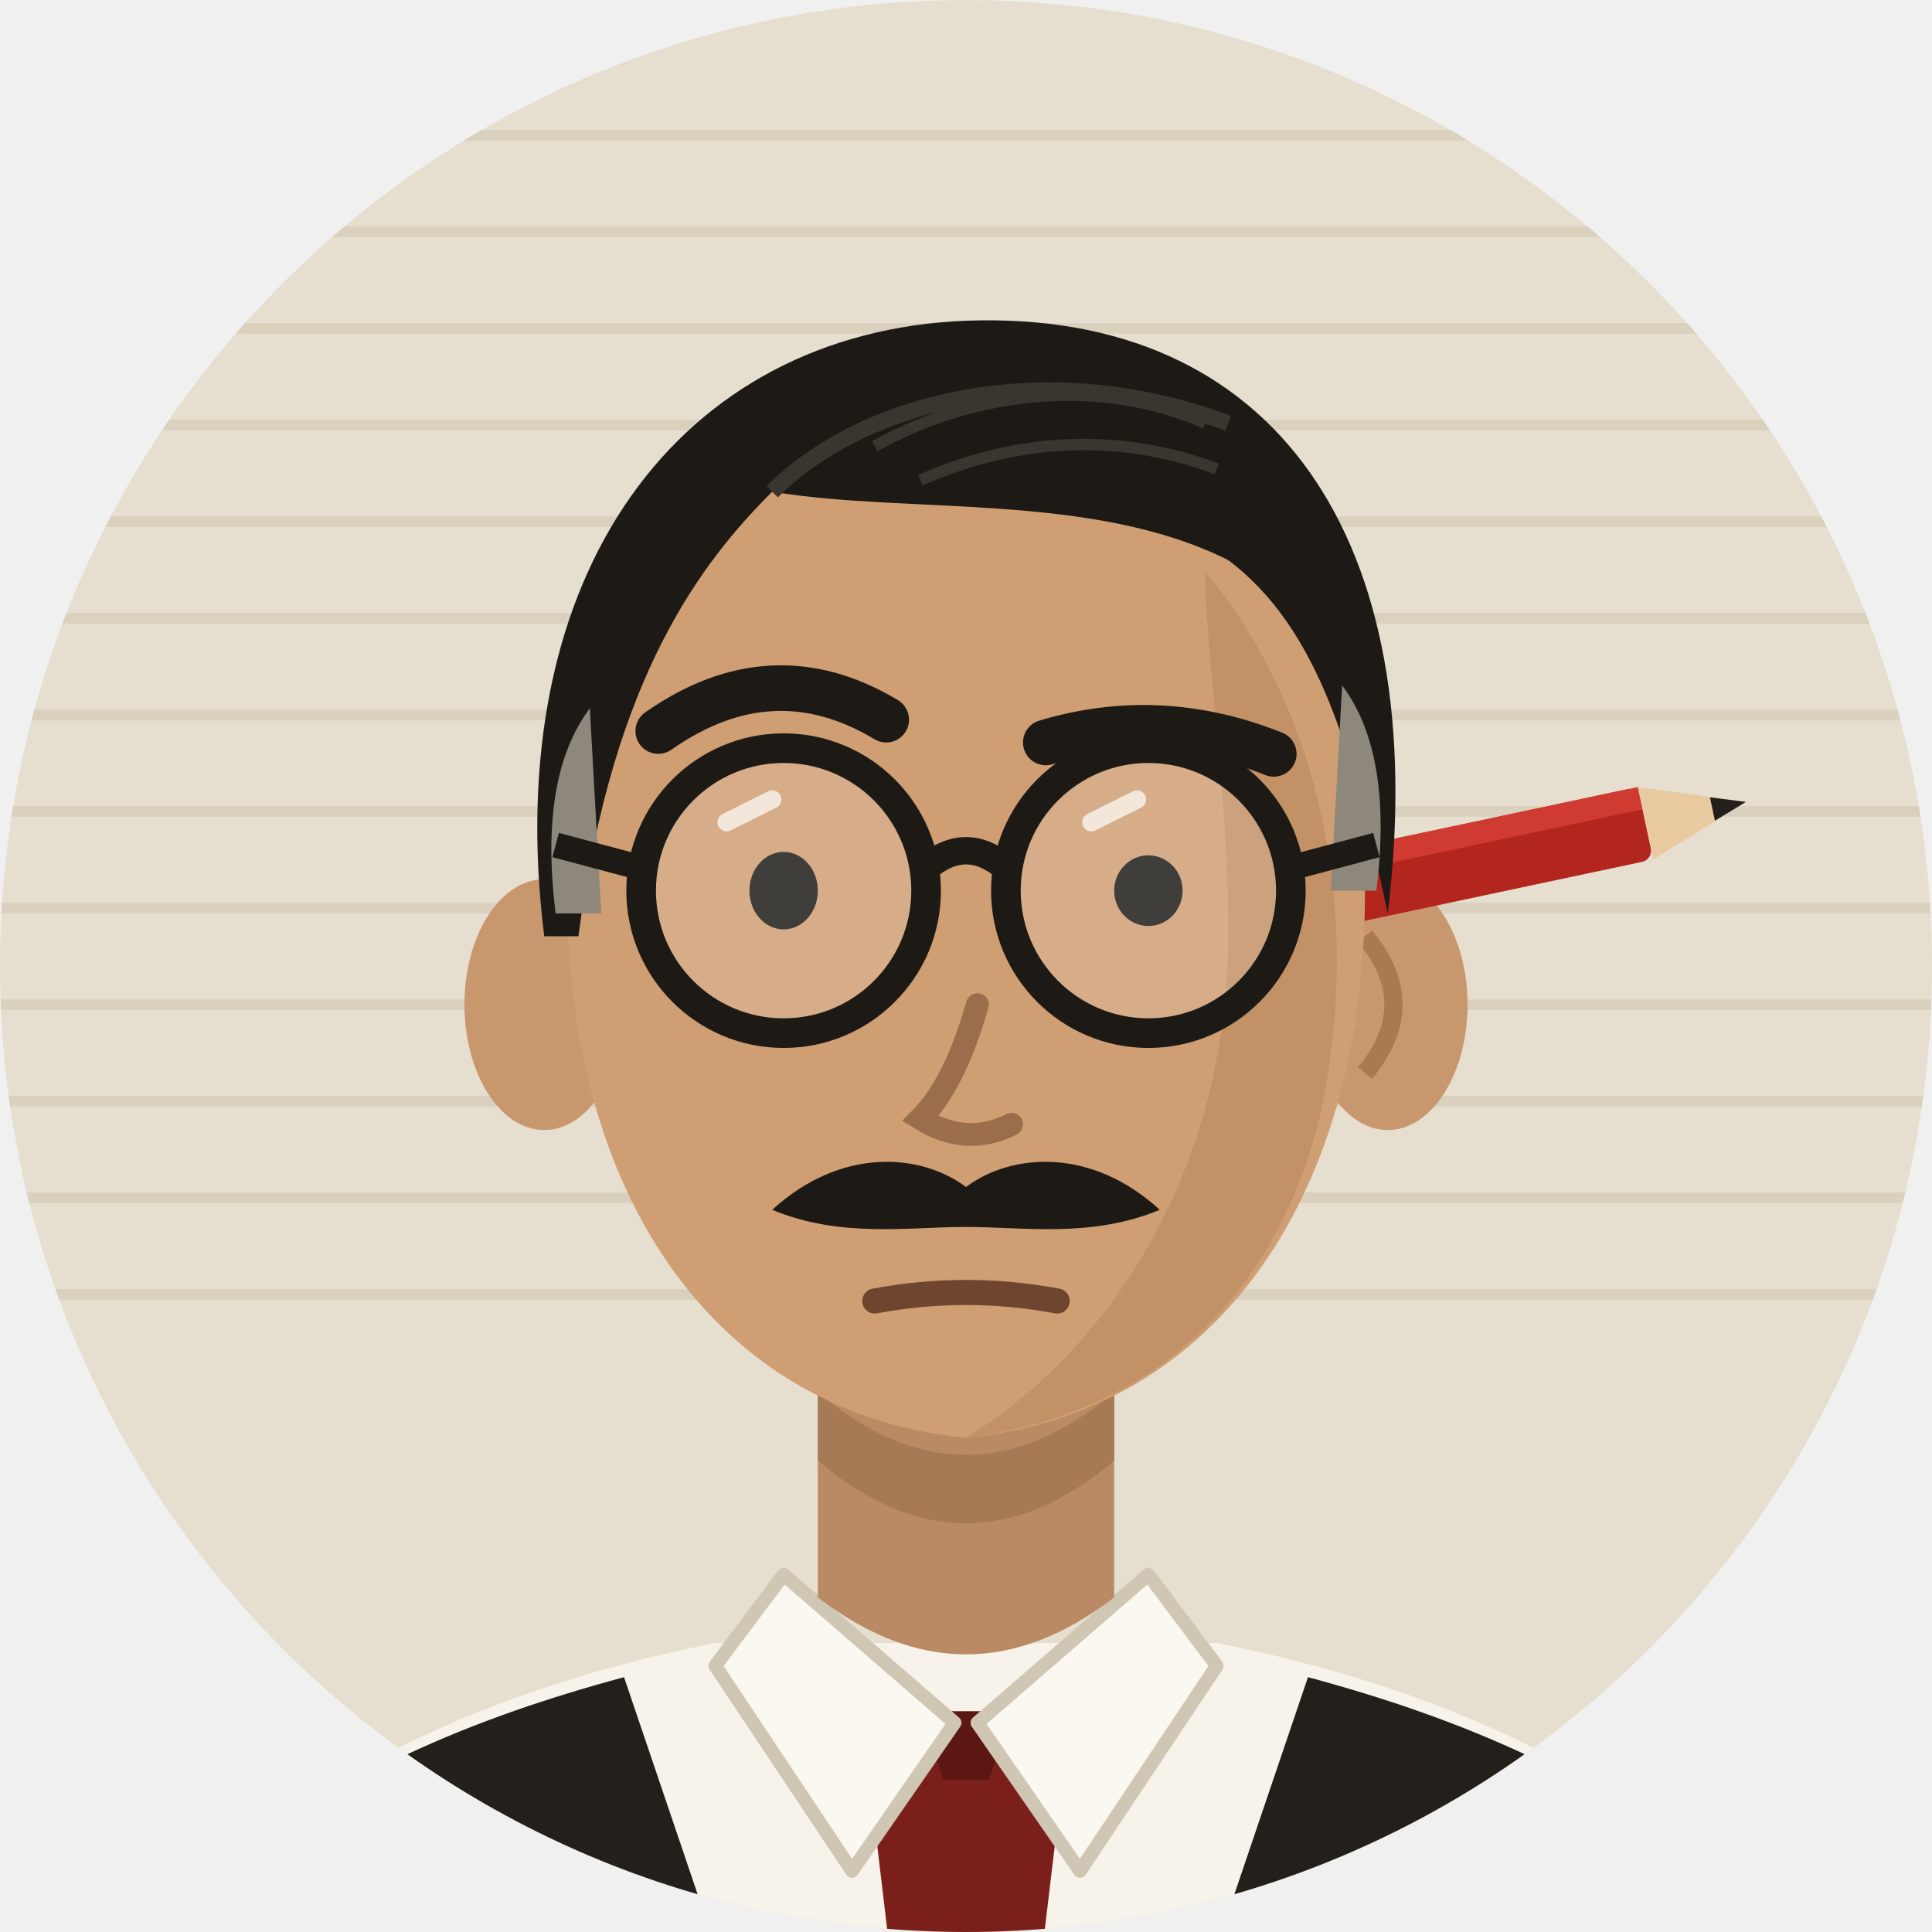
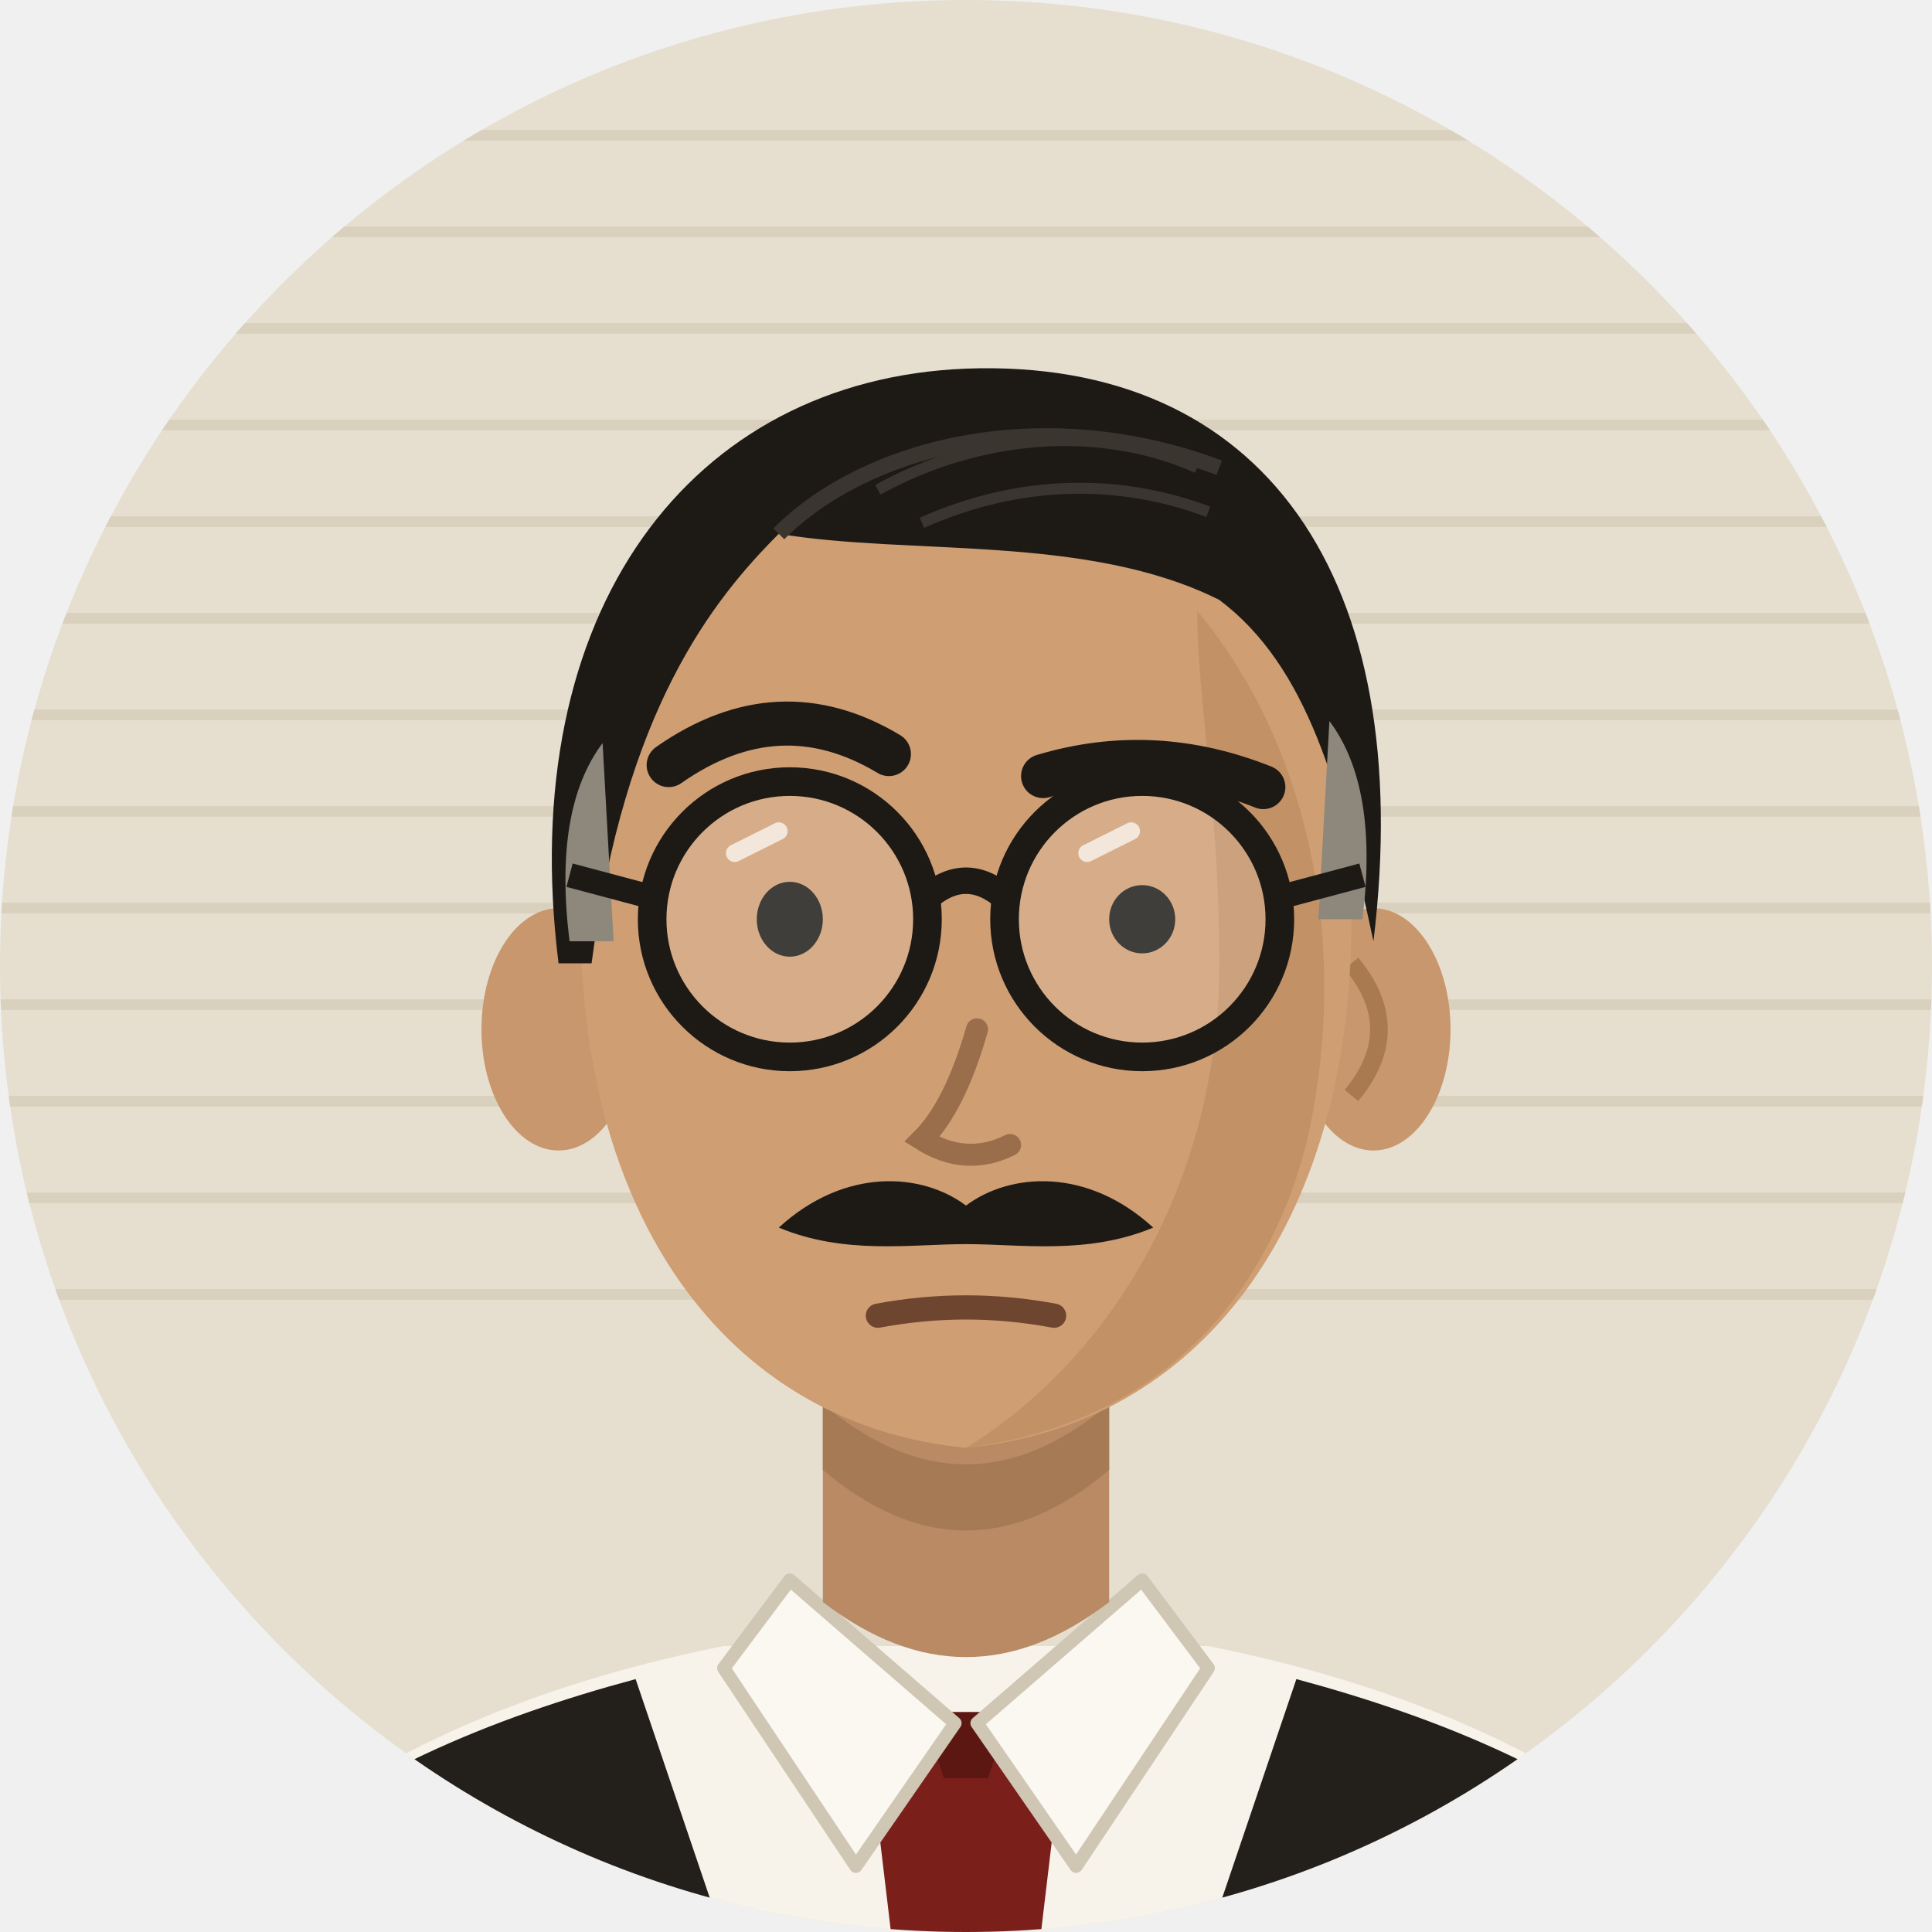
<svg xmlns="http://www.w3.org/2000/svg" viewBox="0 0 200 200" role="img" aria-label="Drawn portrait of T. A. Bhide">
  <defs>
    <clipPath id="c">
      <circle cx="100" cy="100" r="100" />
    </clipPath>
  </defs>
  <g clip-path="url(#c)">
    <rect width="200" height="200" fill="#e6dfd0" />
    <g stroke="#d9d0bd" stroke-width="1.1">
      <path d="M0 14h200M0 24h200M0 34h200M0 44h200M0 54h200M0 64h200M0 74h200M0 84h200M0 94h200M0 104h200M0 114h200M0 124h200M0 134h200" />
    </g>
-     <g transform="translate(100 104) scale(1.18) translate(-100 -96)">
+     <g transform="translate(100 102) scale(1.14) translate(-100 -92)">
      <path d="M14 214 C18 174 48 158 78 152 L122 152 C152 158 182 174 186 214 Z" fill="#f7f3ea" />
      <path d="M96 158 L104 158 L108 168 L103 210 L97 210 L92 168 Z" fill="#7a1f1a" />
      <path d="M96 158 L104 158 L102 164 L98 164 Z" fill="#5c1713" />
      <path d="M14 214 C18 176 44 162 70 155 L90 214 Z" fill="#23201b" />
      <path d="M186 214 C182 176 156 162 130 155 L110 214 Z" fill="#23201b" />
      <path d="M84 146 L99 159 L90 172 L78 154 Z" fill="#fbf8f1" stroke="#cfc6b4" stroke-width="1.2" stroke-linejoin="round" />
      <path d="M116 146 L101 159 L110 172 L122 154 Z" fill="#fbf8f1" stroke="#cfc6b4" stroke-width="1.2" stroke-linejoin="round" />
      <path d="M87 126 L87 148 Q100 158 113 148 L113 126 Z" fill="#b98a63" />
      <path d="M87 136 Q100 147 113 136 L113 130 Q100 141 87 130 Z" fill="#a67a55" />
      <ellipse cx="63" cy="96" rx="7" ry="11" fill="#c9976d" />
      <ellipse cx="137" cy="96" rx="7" ry="11" fill="#c9976d" />
      <path d="M135 90 Q140 96 135 102" stroke="#a9794f" stroke-width="1.6" fill="none" />
-       <g transform="rotate(-12 140 84)">
-         <rect x="118" y="81" width="42" height="6.5" rx="1" fill="#b3261e" />
-         <rect x="118" y="81" width="42" height="2" fill="#cf3b31" />
-         <path d="M160 81 L169 84.25 L160 87.5 Z" fill="#e8c9a0" />
-         <path d="M166 83.2 L169 84.25 L166 85.3 Z" fill="#23201b" />
-       </g>
      <path d="M65 86 C65 57 80 44 100 44 C120 44 135 57 135 86 C135 114 121 132 100 134 C79 132 65 114 65 86 Z" fill="#cf9e73" />
      <path d="M121 58 C131 70 135 88 131 106 C127 122 116 132 100 134 C113 126 123 110 123 90 C123 76 121 66 121 58 Z" fill="#bb8a60" opacity=".65" />
      <path d="M63 90 C59 58 75 37 100 36 C127 35 141 55 137 88 C134 74 131 63 123 57 C111 51 95 53 83 51 C77 57 69 67 66 90 Z" fill="#1d1a16" />
      <path d="M83 51 C91 43 107 39 123 45" stroke="#3a352e" stroke-width="1.4" fill="none" />
      <path d="M92 47 C101 42 112 41 121 45 M96 50 C105 46 114 46 122 49" stroke="#3a352e" stroke-width="1" fill="none" />
      <path d="M64 88 C63 80 64 74 67 70 L68 88 Z" fill="#8d877c" />
      <path d="M136 86 C137 78 136 72 133 68 L132 86 Z" fill="#8d877c" />
      <path d="M73 72 Q83 65 93 71" stroke="#1d1a16" stroke-width="4" stroke-linecap="round" fill="none" />
      <path d="M107 73 Q117 70 127 74" stroke="#1d1a16" stroke-width="4" stroke-linecap="round" fill="none" />
      <ellipse cx="84" cy="86" rx="3" ry="3.4" fill="#1d1a16" />
      <ellipse cx="116" cy="86" rx="3" ry="3.1" fill="#1d1a16" />
      <g stroke="#1d1a16" stroke-width="2.6" fill="#ffffff" fill-opacity=".16">
        <circle cx="84" cy="86" r="12.5" />
        <circle cx="116" cy="86" r="12.5" />
      </g>
      <path d="M79 80 L83 78" stroke="#fff" stroke-width="1.6" stroke-linecap="round" opacity=".7" />
      <path d="M111 80 L115 78" stroke="#fff" stroke-width="1.6" stroke-linecap="round" opacity=".7" />
      <path d="M96.5 84 Q100 81 103.5 84" stroke="#1d1a16" stroke-width="2.4" fill="none" />
      <path d="M71.5 84 L64 82 M128.5 84 L136 82" stroke="#1d1a16" stroke-width="2.2" />
      <path d="M101 96 Q99 103 96 106 Q100 108.5 104 106.5" stroke="#9a6d4b" stroke-width="2" fill="none" stroke-linecap="round" />
      <path d="M83 114 C89 108.5 96 109 100 112 C104 109 111 108.5 117 114 C111 116.5 105 115.5 100 115.5 C95 115.5 89 116.5 83 114 Z" fill="#1d1a16" />
      <path d="M92 122 Q100 120.5 108 122" stroke="#6e4630" stroke-width="2.2" fill="none" stroke-linecap="round" />
    </g>
  </g>
</svg>
